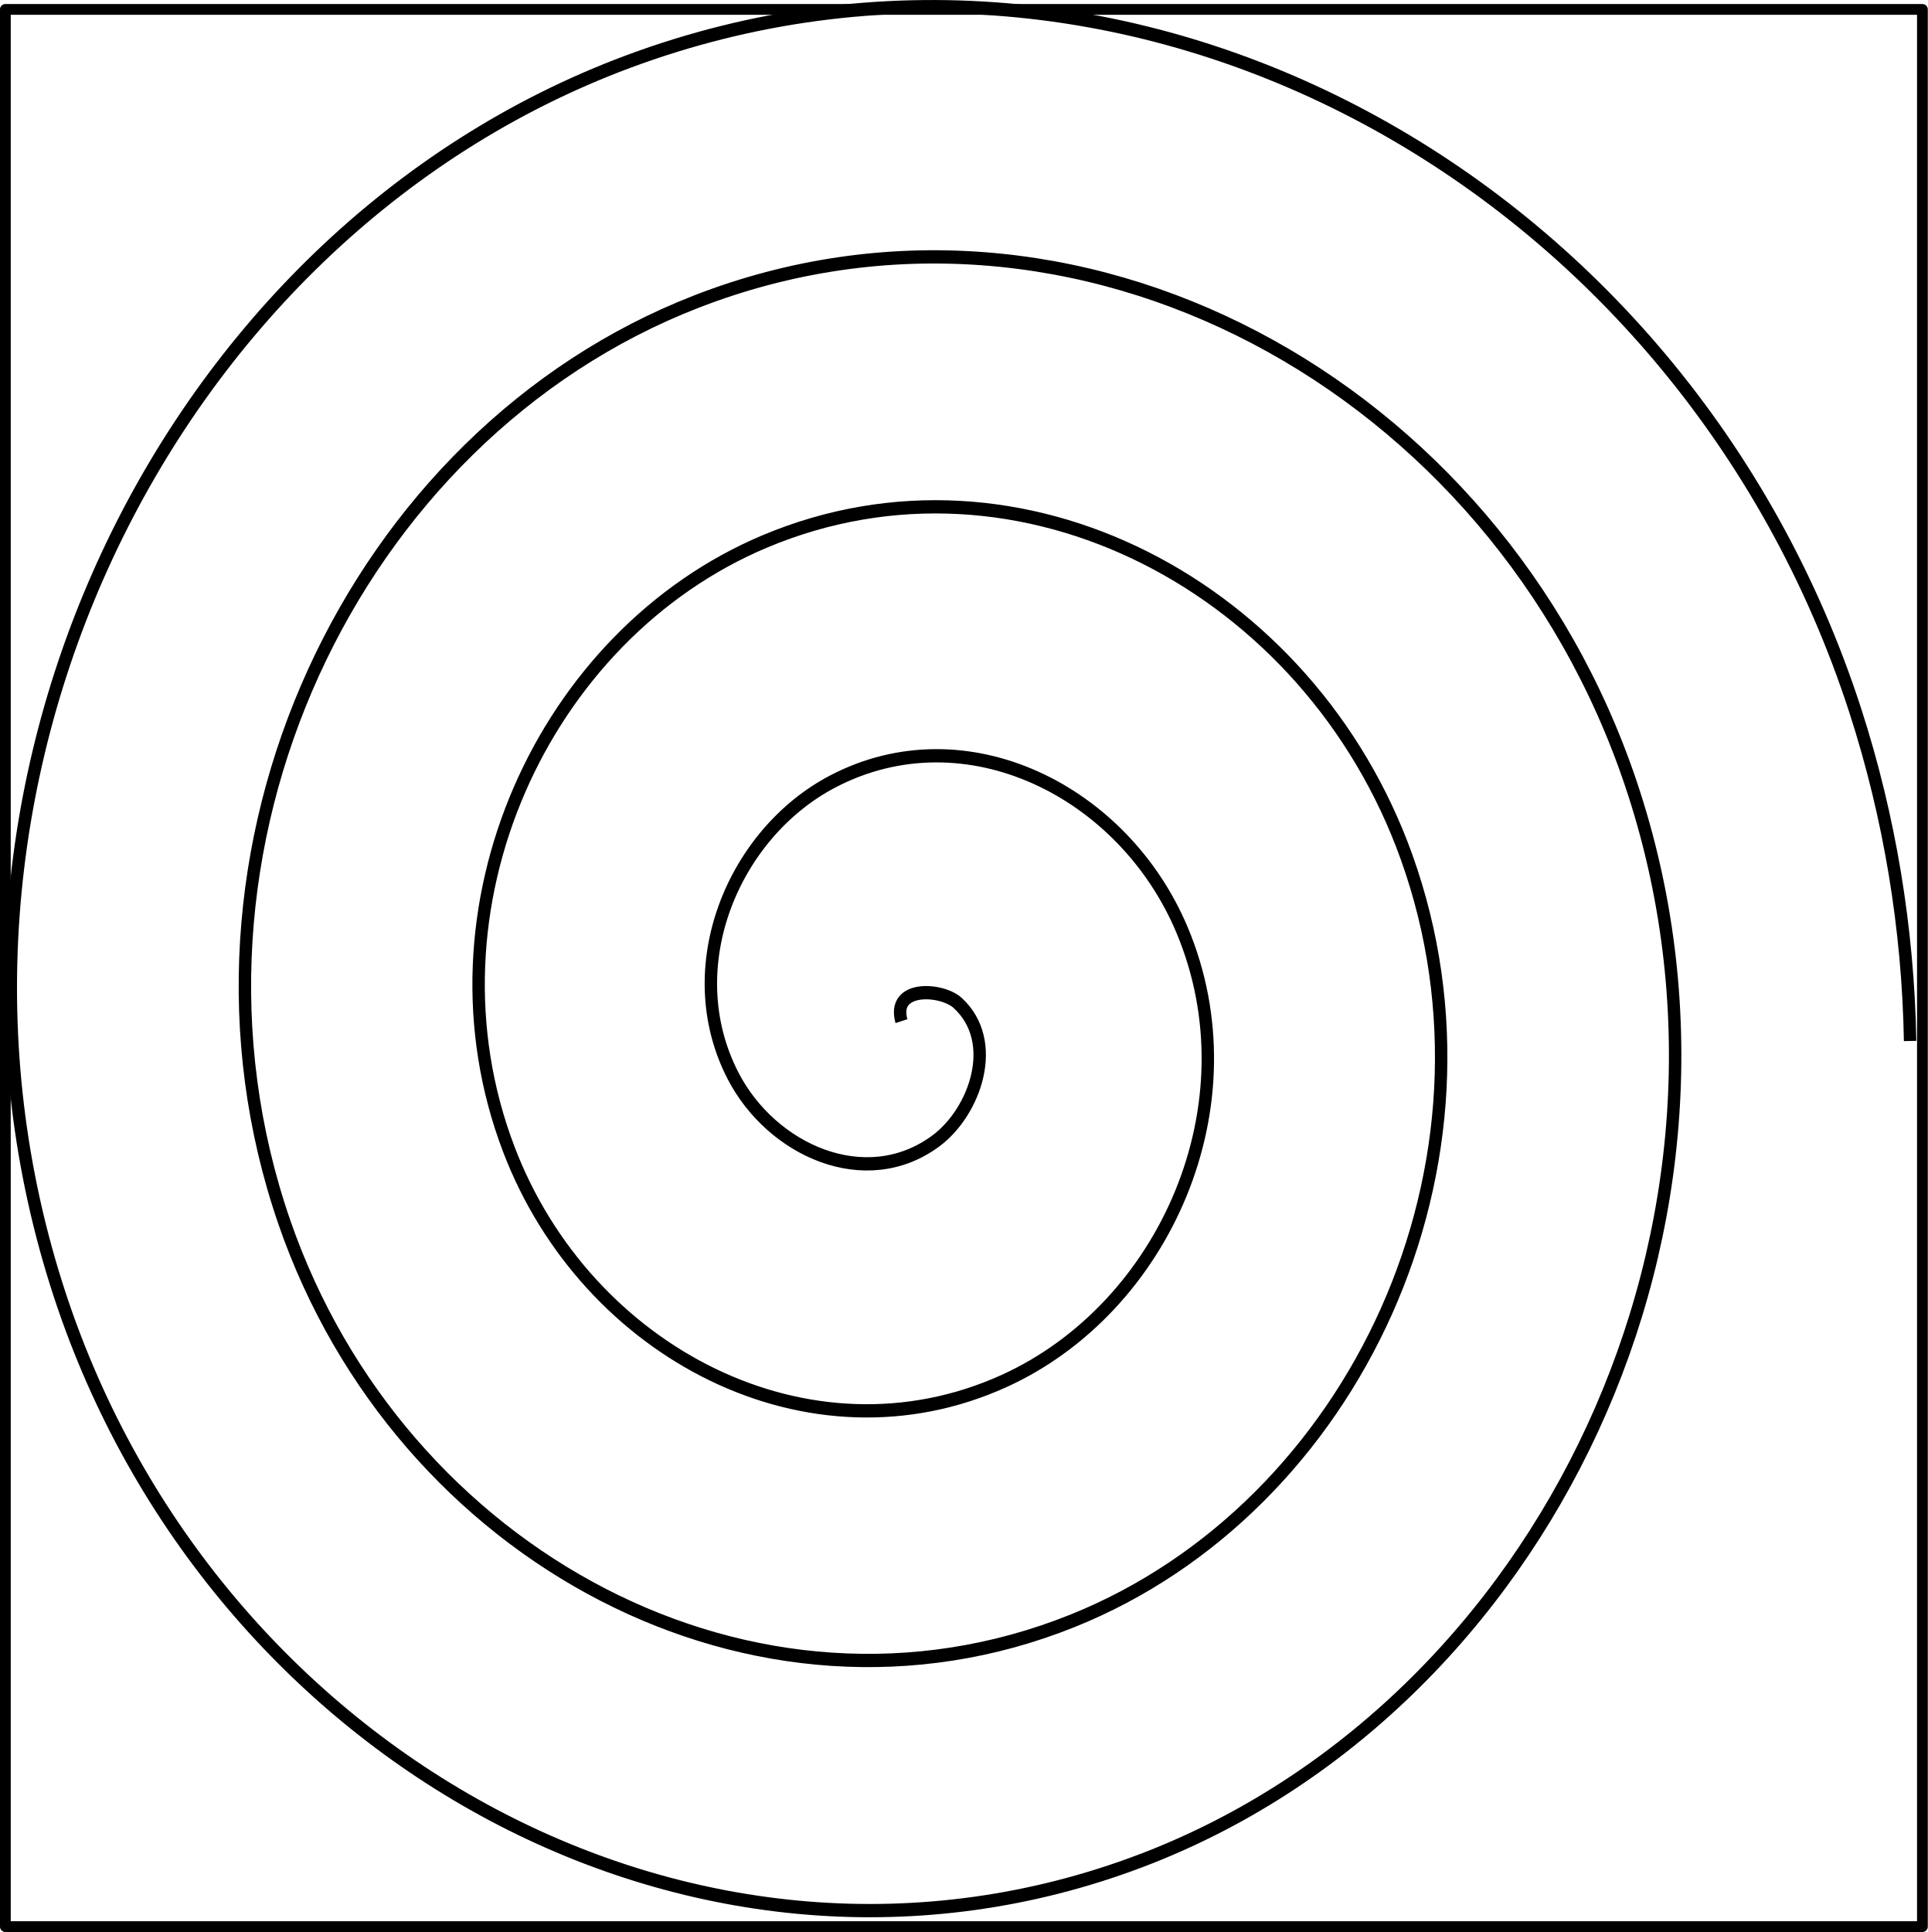
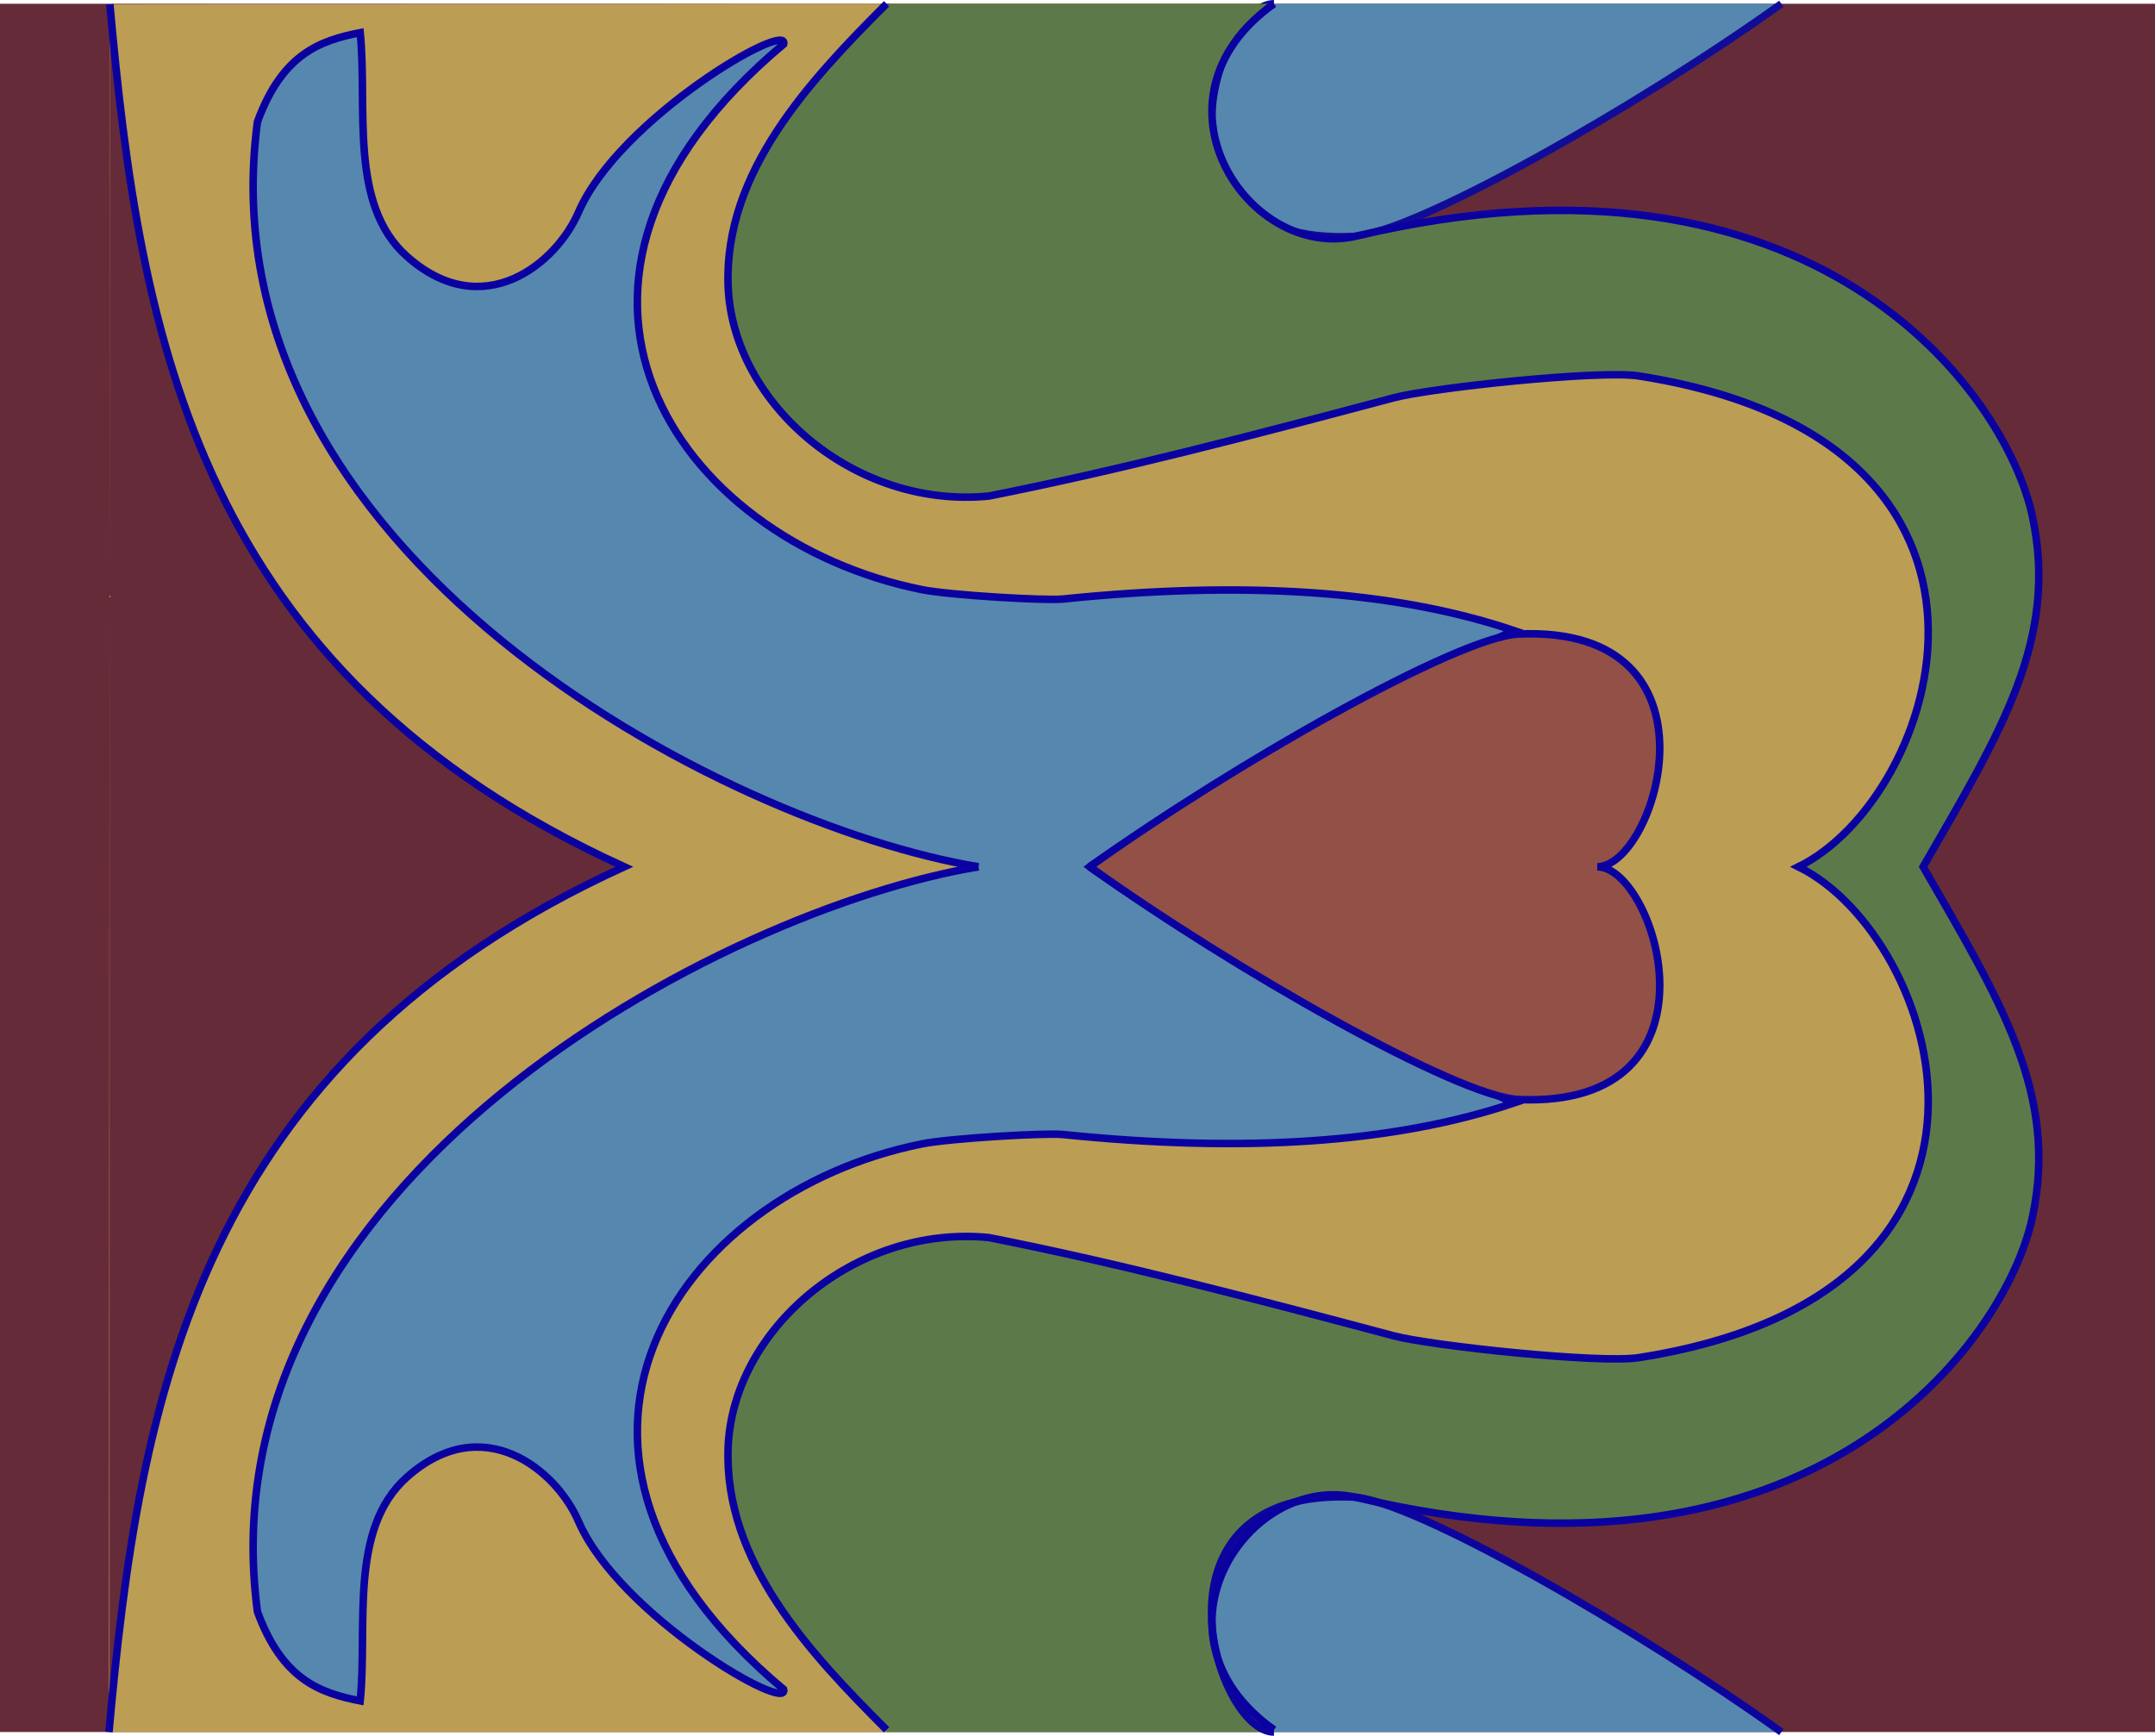
- <svg xmlns="http://www.w3.org/2000/svg" id="svg8" version="1.1" viewBox="0 0 44.674 44.768" height="44.768mm" width="44.674mm">
-   <defs id="defs2" />
-   <g transform="translate(-26.91693,-40.98796)" id="layer1">
-     <rect y="41.206" x="27.041" height="44.425" width="44.425" id="rect833" style="fill:none;stroke:#000000;stroke-width:0.249;stroke-linecap:round;stroke-linejoin:round;paint-order:markers stroke fill" />
-     <path transform="matrix(1.085624,0,0,1.160255,0.4826762,-4.811152)" d="m 43.592,59.867 c -0.22,-0.721 0.863,-0.651 1.198,-0.365 0.907,0.776 0.37,2.182 -0.468,2.76 -1.499,1.034 -3.505,0.18 -4.323,-1.3 -1.201,-2.172 0.006,-4.849 2.133,-5.885 2.834,-1.382 6.2,0.191 7.448,2.966 1.57,3.492 -0.373,7.556 -3.798,9.011 -4.148,1.761 -8.915,-0.556 -10.573,-4.631 -1.955,-4.803 0.737,-10.274 5.464,-12.136 5.457,-2.149 11.635,0.918 13.698,6.296 2.345,6.11 -1.1,12.996 -7.129,15.261 -6.764,2.541 -14.357,-1.281 -16.823,-7.961 -2.738,-7.417 1.461,-15.719 8.794,-18.386 8.07,-2.935 17.081,1.642 19.949,9.627 3.132,8.723 -1.823,18.444 -10.459,21.511 C 39.325,79.964 28.895,74.631 25.628,65.342 22.1,55.313 27.812,44.173 37.752,40.706 c 10.681,-3.725 22.532,2.365 26.199,12.957 0.734,2.121 1.129,4.356 1.171,6.6" id="path835" style="fill:none;fill-rule:evenodd;stroke:#000000;stroke-width:0.265" />
+ <svg xmlns="http://www.w3.org/2000/svg" width="76.028mm" height="61.24mm" viewBox="0 0 76.028 61.24" version="1.1" id="svg25859">
+   <defs id="defs25856" />
+   <g id="layer1" transform="translate(0.2513157,-0.3385825)">
+     <g id="g24606" transform="translate(-16.2487,-36.10129)">
+       <path id="path4111" style="fill:none;stroke:#000000;stroke-width:0.265px;stroke-linecap:butt;stroke-linejoin:miter;stroke-opacity:1" d="m 28.705,37.593 c 0.267,2.63 -0.414,6.055 1.645,7.89 2.69,2.397 5.277,0.248 6.054,-1.551 1.43,-3.311 7.46,-6.817 7.241,-5.934 -10.019,8.392 -3.844,17.487 4.876,19.246 0.984,0.198 4.364,0.395 4.98,0.331 6.268,-0.643 11.623,-0.331 15.901,1.11 -5.325,2.491 -10.434,5.167 -14.969,8.335" />
+       <rect style="fill:#662b39;fill-opacity:1;stroke:none;stroke-width:0.322;stroke-linecap:round;paint-order:markers stroke fill" id="rect10016" width="76.028" height="60.976" x="15.997" y="36.572" />
+       <path style="fill:#5687ae;fill-opacity:1;stroke:#110c98;stroke-width:0.265px;stroke-linecap:butt;stroke-linejoin:miter;stroke-opacity:1" d="m 60.943,36.572 c -2.078,-3e-6 -4.724,8.535 2.776,8.212 2.144,-0.092 10.107,-4.616 15.125,-8.212" id="path13356" />
+       <path id="path8133" style="fill:#bc9d54;fill-opacity:1;stroke:none;stroke-width:0.265px;stroke-linecap:butt;stroke-linejoin:miter;stroke-opacity:1" d="M 19.863,36.725 C 20.924,48.487 22.977,60.159 38.02,67.02 22.977,73.881 20.924,85.553 19.863,97.316 m -0.021,0.232 h 27.434 l -0.246,-10.176 4.27,-4.15 18.463,2.646 10.645,-2.346 L 85.46,78.231 84.738,70.954 81.731,67.021 84.738,63.087 85.46,55.81 80.408,50.518 69.763,48.173 51.3,50.819 47.03,46.669 47.276,36.572 19.874,36.596" />
+       <path id="path22976" style="fill:none;fill-opacity:1;stroke:#0a019f;stroke-width:0.265;stroke-linecap:butt;stroke-linejoin:miter;stroke-miterlimit:4;stroke-dasharray:none;stroke-opacity:1" d="m 19.874,36.596 c 1.061,11.762 3.103,23.563 18.146,30.425 -15.043,6.861 -17.117,18.766 -18.178,30.528 m 27.434,-0.079 -0.246,-10.097 4.27,-4.15 18.463,2.646 L 80.408,83.523 85.46,78.231 84.738,70.954 81.731,67.021 84.738,63.087 85.46,55.81 80.408,50.518 69.763,48.173 51.3,50.819 47.03,46.669 47.276,36.572" />
+       <path id="path16467" style="fill:#5c7a49;fill-opacity:1;stroke:none;stroke-width:0.265px;stroke-linecap:butt;stroke-linejoin:miter;stroke-opacity:1" d="m 60.943,97.469 c -4.707,-3.348 -0.918,-9.107 2.922,-8.194 16.171,3.843 22.897,-5.525 23.832,-9.876 0.935,-4.351 -1.116,-7.626 -3.852,-12.378 2.737,-4.752 4.787,-8.026 3.852,-12.378 -0.935,-4.351 -7.662,-13.719 -23.832,-9.876 -3.839,0.912 -7.629,-4.846 -2.922,-8.194 m 0,0 -13.667,-10e-7 c -2.715,2.716 -5.736,5.932 -5.591,9.953 0.15,4.129 4.441,7.88 9.202,7.415 4.67,-0.925 9.364,-2.158 14.292,-3.469 1.31,-0.348 7.25,-0.985 8.638,-0.767 14.713,2.304 10.603,14.879 5.629,17.317 4.974,2.439 9.084,15.013 -5.629,17.317 -1.388,0.217 -7.328,-0.419 -8.638,-0.767 -4.927,-1.311 -9.622,-2.545 -14.292,-3.469 -4.761,-0.465 -9.053,3.285 -9.202,7.415 -0.146,4.022 2.875,7.316 5.591,10.032 H 60.943" />
+       <path id="path18227" style="fill:#5687ae;fill-opacity:1;stroke:#0a01a0;stroke-width:0.265px;stroke-linecap:butt;stroke-linejoin:miter;stroke-opacity:1" d="m 50.521,67.021 c -8.998,1.484 -27.447,11.071 -25.442,26.279 0.881,2.415 2.231,2.874 3.626,3.149 0.267,-2.63 -0.414,-6.055 1.645,-7.89 2.69,-2.397 5.277,-0.248 6.054,1.551 1.43,3.311 7.46,6.817 7.241,5.934 -10.019,-8.392 -3.844,-17.487 4.876,-19.246 0.984,-0.198 4.364,-0.395 4.98,-0.331 6.268,0.643 11.623,0.331 15.901,-1.11 -5.325,-2.491 -10.434,-5.167 -14.969,-8.335 m -3.912,-3e-6 C 41.523,65.537 23.074,55.949 25.079,40.741 c 0.881,-2.415 2.231,-2.874 3.626,-3.149 0.267,2.63 -0.414,6.055 1.645,7.89 2.69,2.397 5.277,0.248 6.054,-1.551 1.43,-3.311 7.46,-6.817 7.241,-5.934 -10.019,8.392 -3.844,17.487 4.876,19.246 0.984,0.198 4.364,0.395 4.98,0.331 6.268,-0.643 11.623,-0.331 15.901,1.11 -5.325,2.491 -10.434,5.167 -14.969,8.335" />
+       <path id="path1224" style="fill:#925047;fill-opacity:1;stroke:#0a01a0;stroke-width:0.265px;stroke-linecap:butt;stroke-linejoin:miter;stroke-opacity:1" d="m 69.573,75.233 c 7.5,0.322 4.854,-8.212 2.776,-8.212 2.078,3e-6 4.724,-8.535 -2.776,-8.212 -2.144,0.092 -10.107,4.616 -15.125,8.212 5.018,3.596 12.981,8.12 15.125,8.212 z" />
+       <path style="fill:#5687ae;fill-opacity:1;stroke:#0d049e;stroke-width:0.265px;stroke-linecap:butt;stroke-linejoin:miter;stroke-opacity:1" d="m 60.943,97.548 c -2.078,3e-6 -4.724,-8.613 2.776,-8.291 2.144,0.092 10.107,4.695 15.125,8.291" id="path4578" />
+       <path id="path13395" style="display:inline;fill:none;fill-opacity:1;stroke:#0a01a0;stroke-width:0.265px;stroke-linecap:butt;stroke-linejoin:miter;stroke-opacity:1" d="m 60.943,97.469 c -4.707,-3.348 -0.918,-9.107 2.922,-8.194 16.171,3.843 22.897,-5.525 23.832,-9.876 0.935,-4.351 -1.116,-7.626 -3.852,-12.378 2.737,-4.752 4.787,-8.026 3.852,-12.378 -0.935,-4.351 -7.662,-13.719 -23.832,-9.876 -3.839,0.912 -7.629,-4.846 -2.922,-8.194 m -13.667,-10e-7 c -2.715,2.716 -5.736,5.932 -5.591,9.953 0.15,4.129 4.441,7.88 9.202,7.415 4.67,-0.925 9.364,-2.158 14.292,-3.469 1.31,-0.348 7.25,-0.985 8.638,-0.767 14.713,2.304 10.603,14.879 5.629,17.317 4.974,2.439 9.084,15.013 -5.629,17.317 -1.388,0.217 -7.328,-0.419 -8.638,-0.767 -4.927,-1.311 -9.622,-2.545 -14.292,-3.469 -4.761,-0.465 -9.053,3.285 -9.202,7.415 -0.146,4.022 2.875,7.237 5.591,9.953" />
+     </g>
  </g>
</svg>
